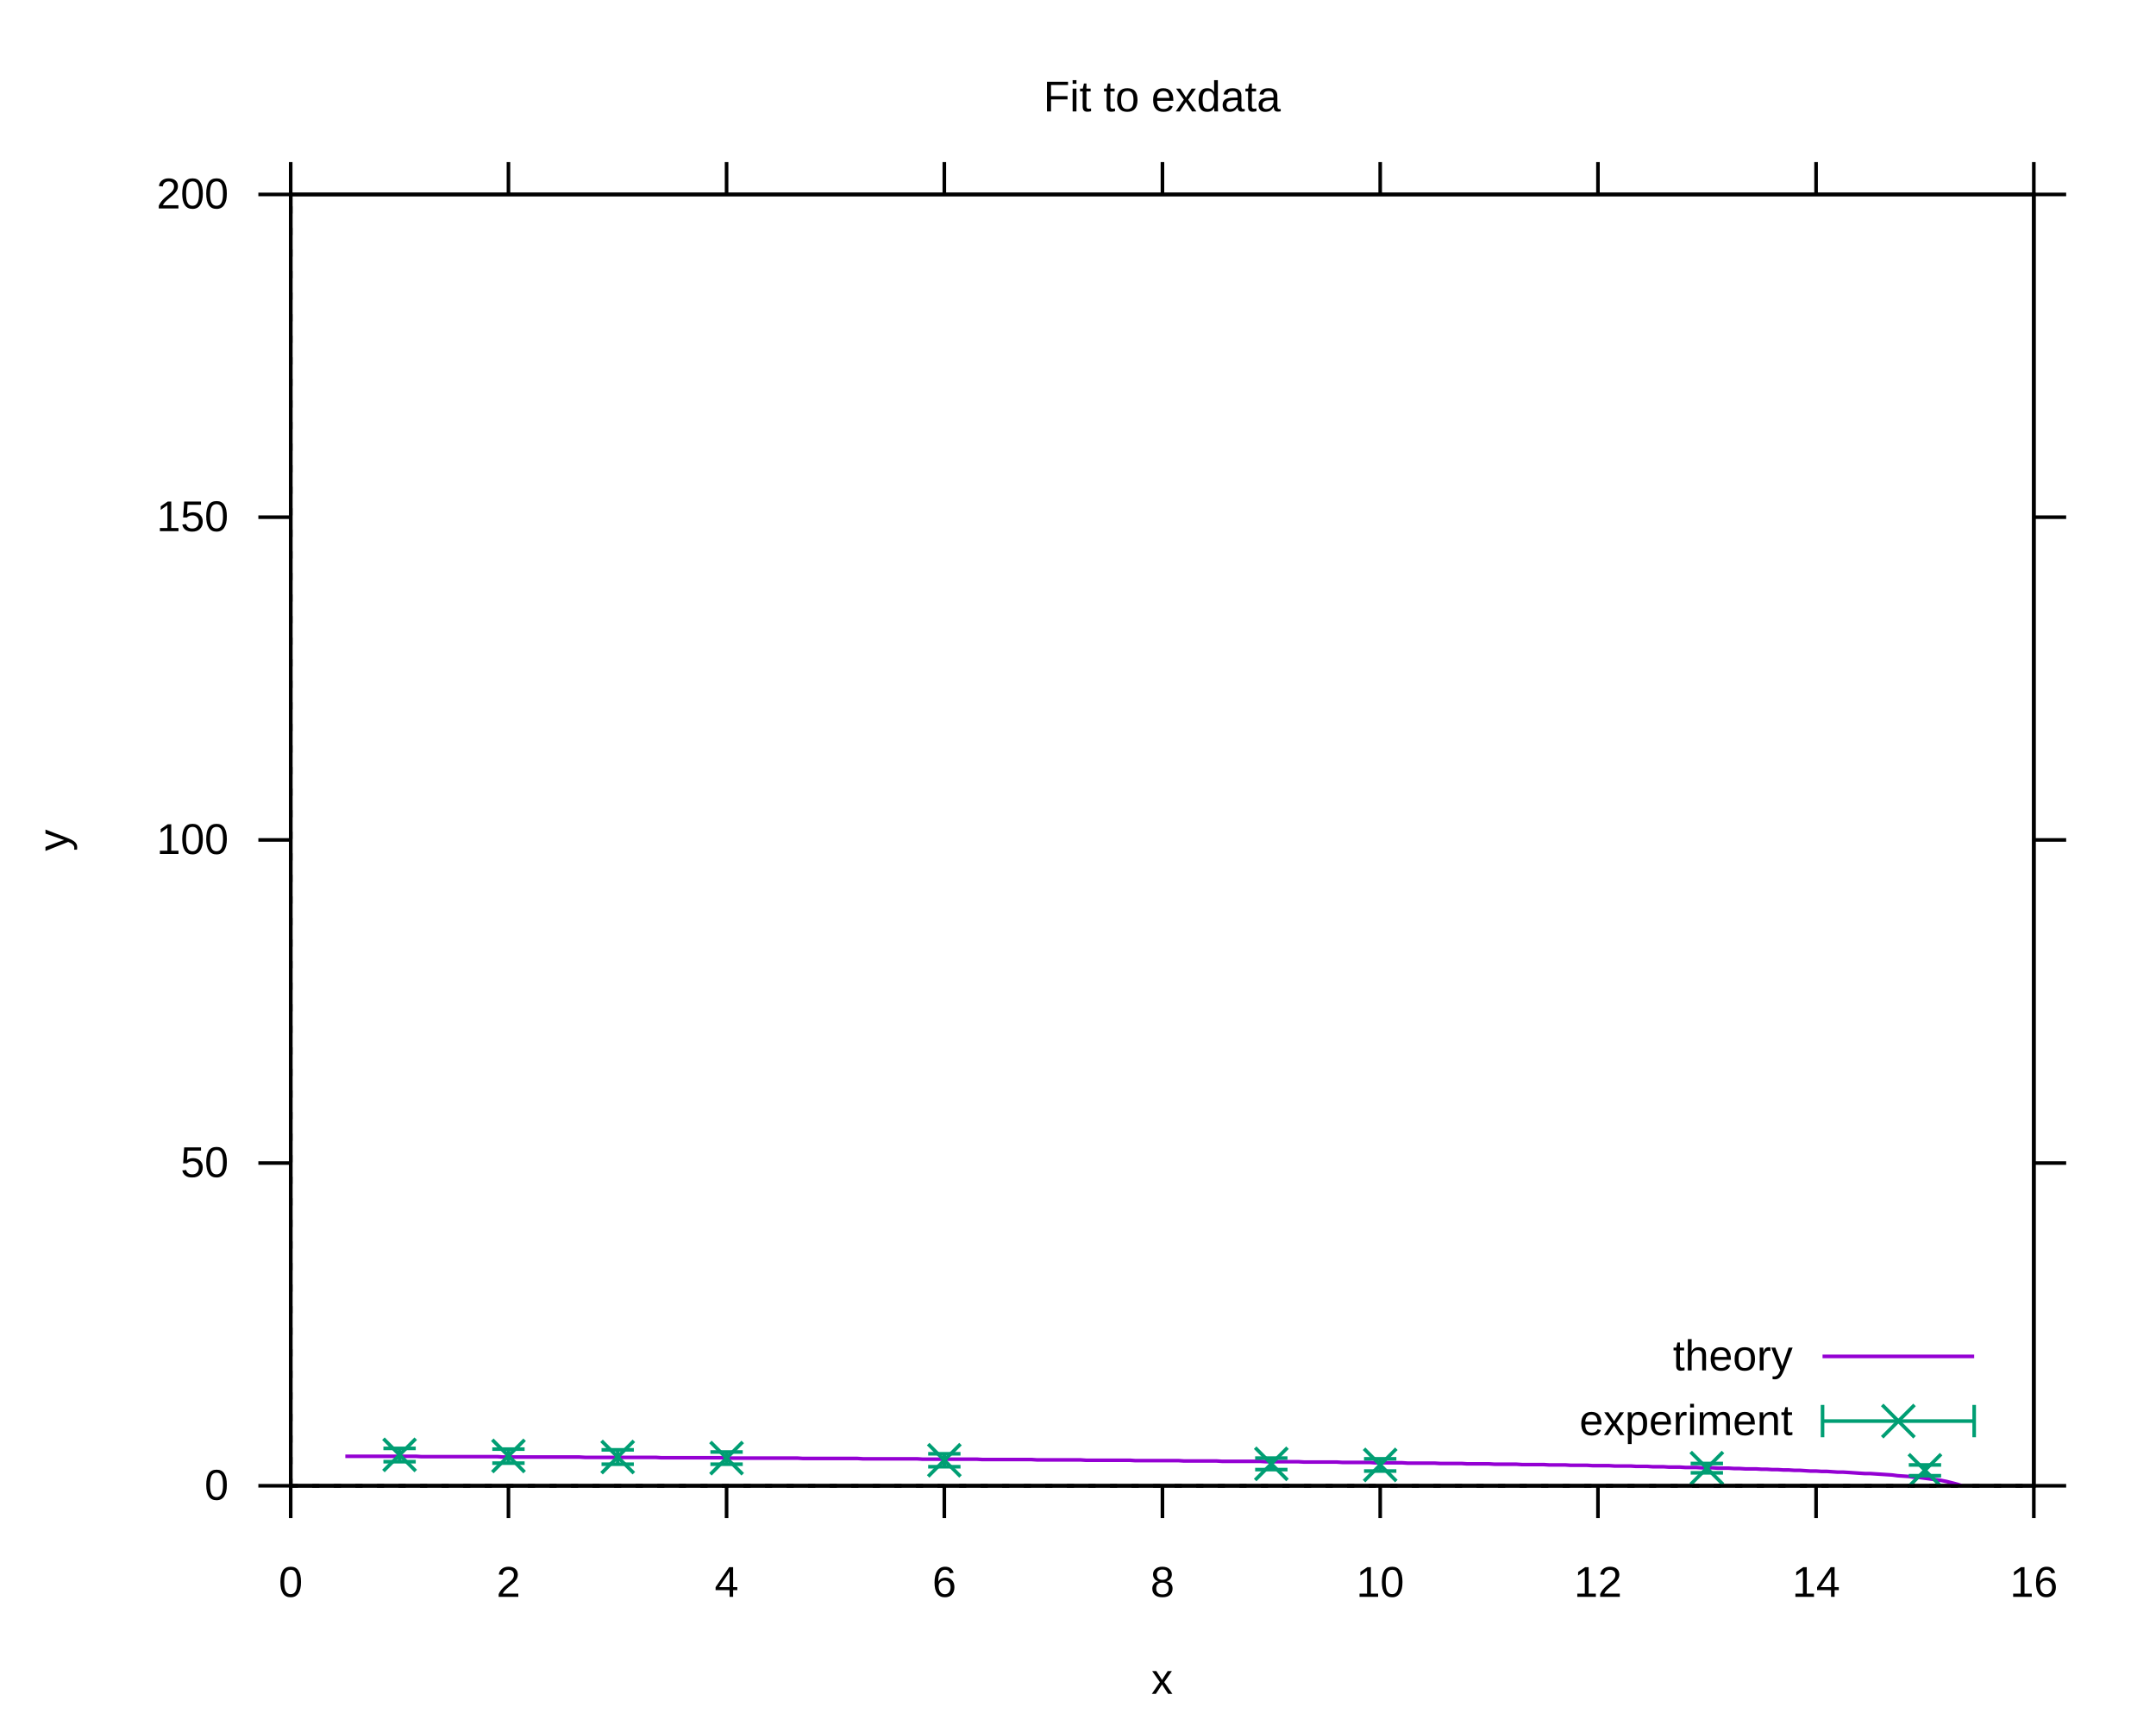
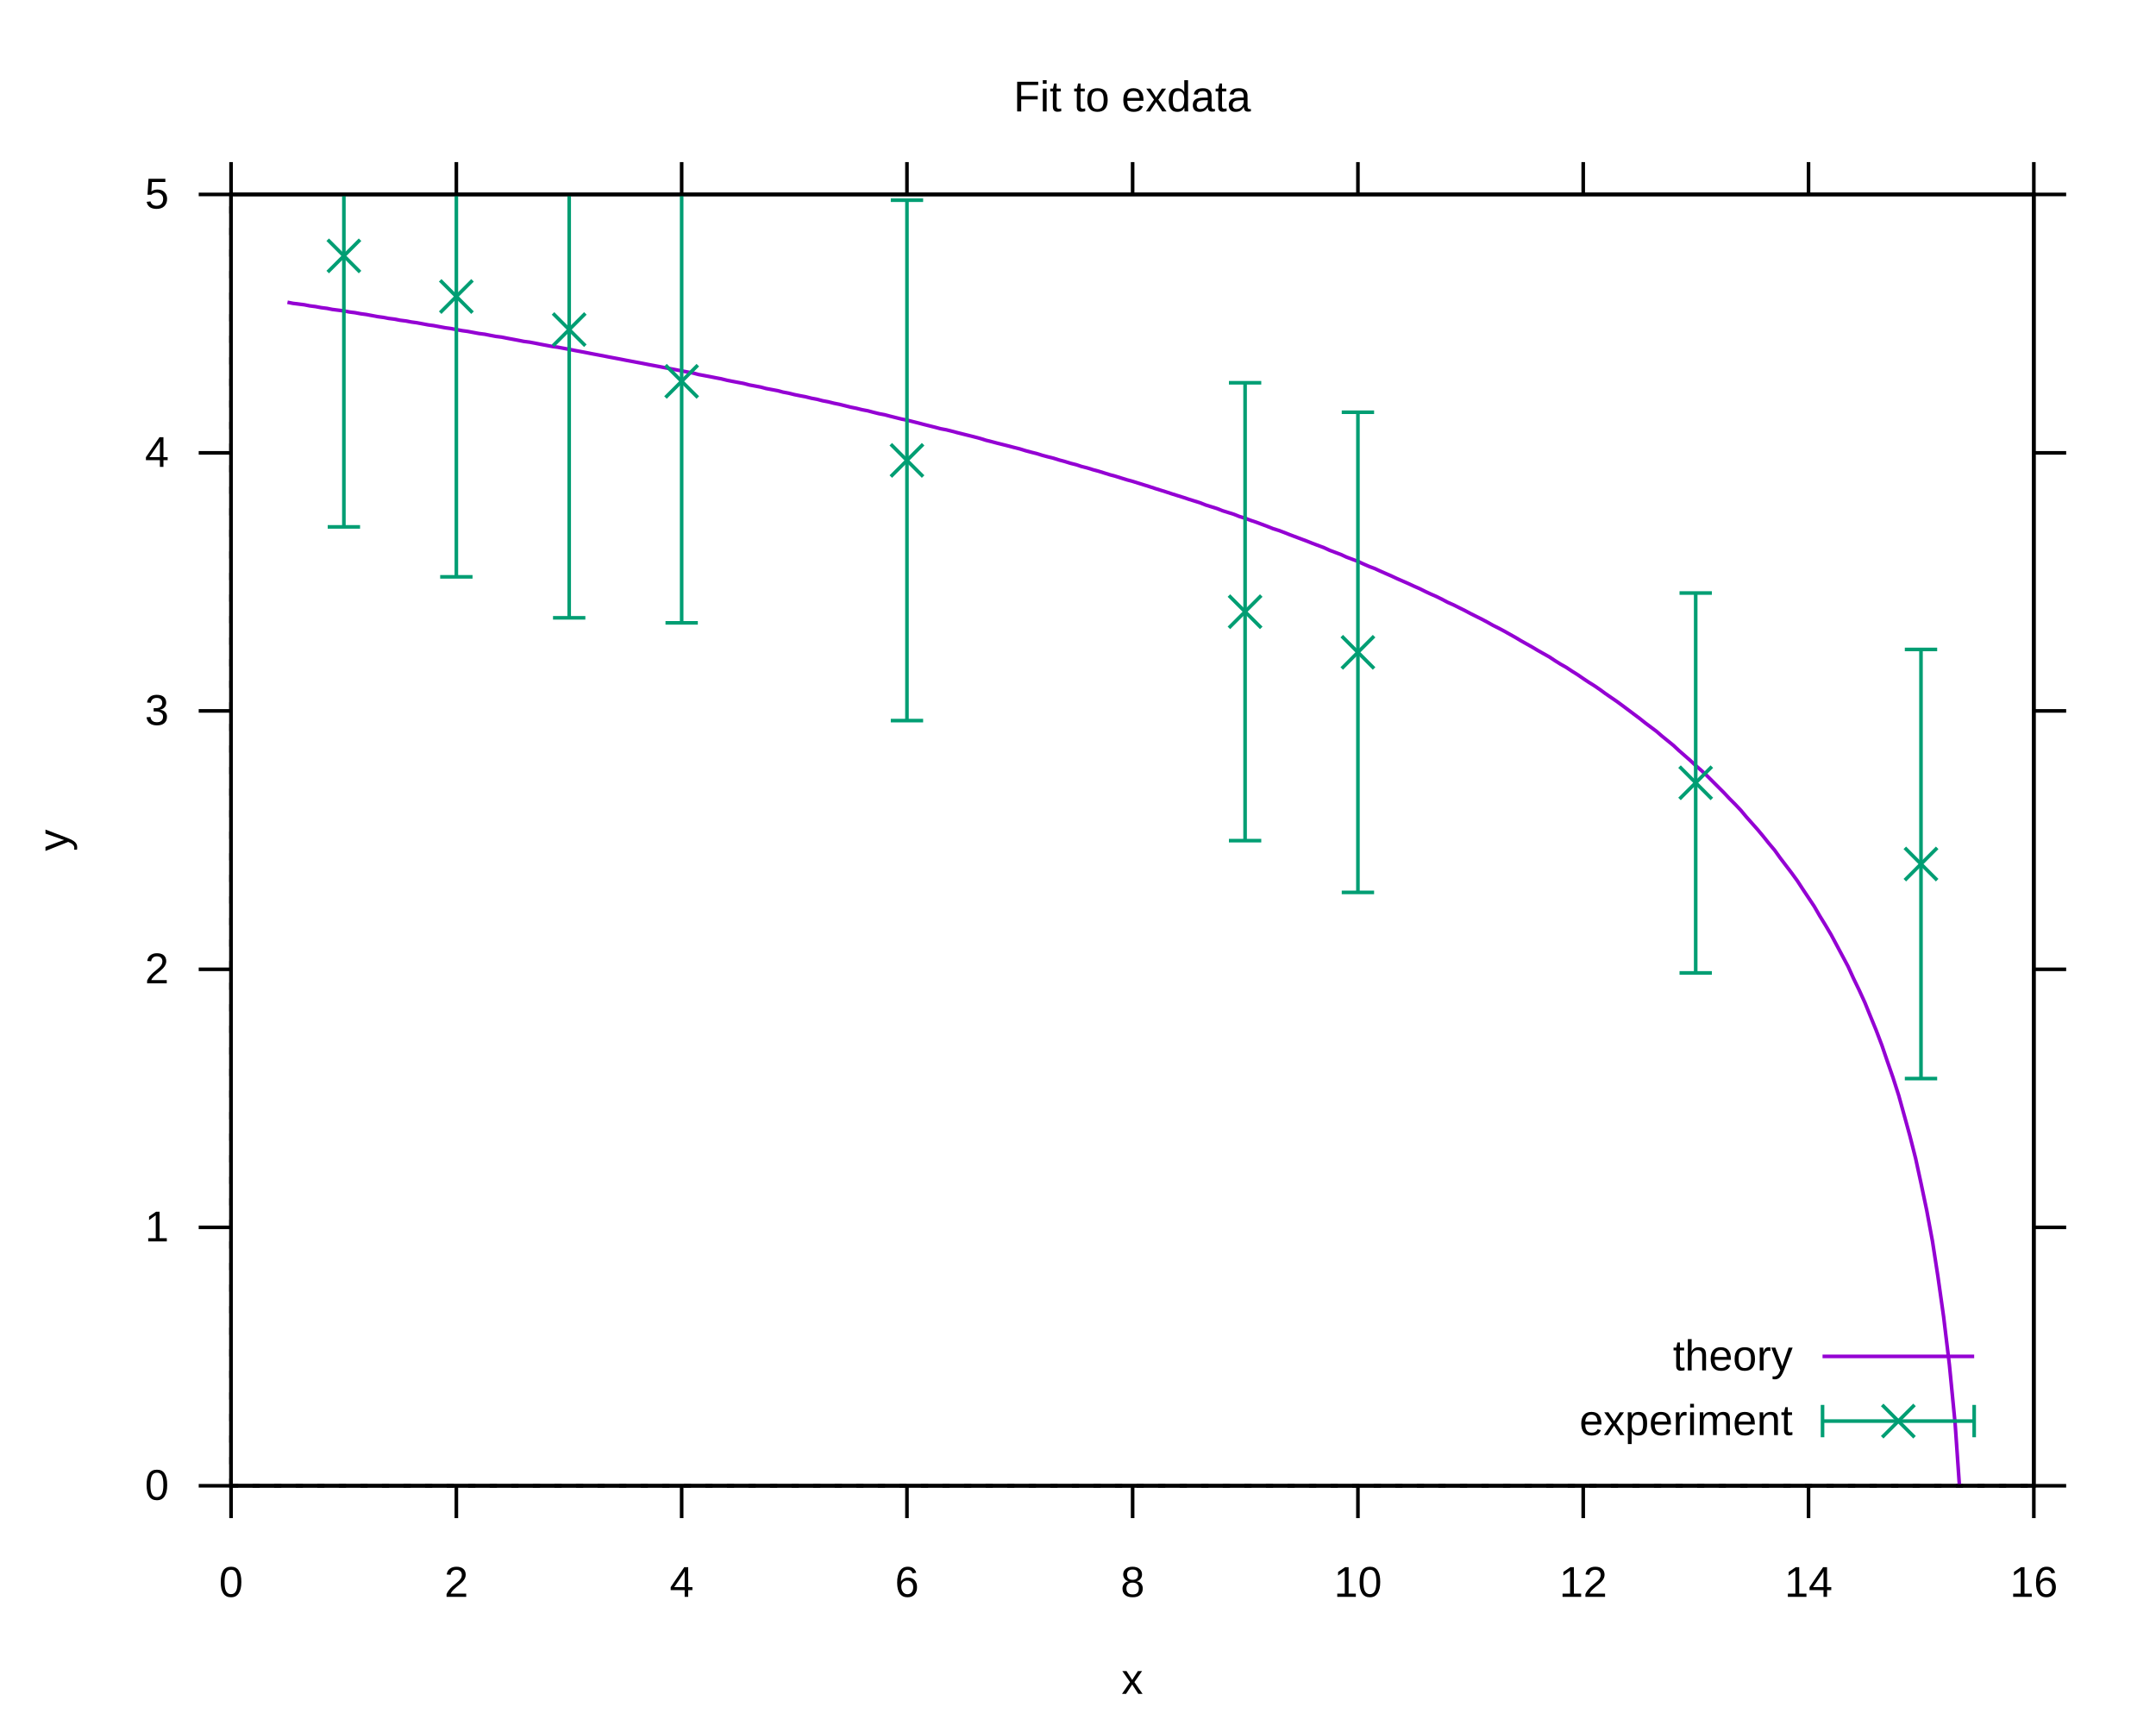
<svg xmlns="http://www.w3.org/2000/svg" xmlns:xlink="http://www.w3.org/1999/xlink" width="600" height="480" viewBox="0 0 600 480">
  <g id="gnuplot_canvas">
    <rect x="0" y="0" width="600" height="480" fill="none" />
    <defs>
      <circle id="gpDot" r="0.5" stroke-width="0.5" stroke="currentColor" />
      <path id="gpPt0" stroke-width="0.222" stroke="currentColor" d="M-1,0 h2 M0,-1 v2" />
      <path id="gpPt1" stroke-width="0.222" stroke="currentColor" d="M-1,-1 L1,1 M1,-1 L-1,1" />
      <path id="gpPt2" stroke-width="0.222" stroke="currentColor" d="M-1,0 L1,0 M0,-1 L0,1 M-1,-1 L1,1 M-1,1 L1,-1" />
      <rect id="gpPt3" stroke-width="0.222" stroke="currentColor" x="-1" y="-1" width="2" height="2" />
      <rect id="gpPt4" stroke-width="0.222" stroke="currentColor" fill="currentColor" x="-1" y="-1" width="2" height="2" />
      <circle id="gpPt5" stroke-width="0.222" stroke="currentColor" cx="0" cy="0" r="1" />
      <use xlink:href="#gpPt5" id="gpPt6" fill="currentColor" stroke="none" />
      <path id="gpPt7" stroke-width="0.222" stroke="currentColor" d="M0,-1.33 L-1.33,0.67 L1.33,0.67 z" />
      <use xlink:href="#gpPt7" id="gpPt8" fill="currentColor" stroke="none" />
      <use xlink:href="#gpPt7" id="gpPt9" stroke="currentColor" transform="rotate(180)" />
      <use xlink:href="#gpPt9" id="gpPt10" fill="currentColor" stroke="none" />
      <use xlink:href="#gpPt3" id="gpPt11" stroke="currentColor" transform="rotate(45)" />
      <use xlink:href="#gpPt11" id="gpPt12" fill="currentColor" stroke="none" />
      <path id="gpPt13" stroke-width="0.222" stroke="currentColor" d="M0,1.330 L1.265,0.411 L0.782,-1.067 L-0.782,-1.076 L-1.265,0.411 z" />
      <use xlink:href="#gpPt13" id="gpPt14" fill="currentColor" stroke="none" />
      <filter id="textbox" filterUnits="objectBoundingBox" x="0" y="0" height="1" width="1">
        <feFlood flood-color="white" flood-opacity="1" result="bgnd" />
        <feComposite in="SourceGraphic" in2="bgnd" operator="atop" />
      </filter>
      <filter id="greybox" filterUnits="objectBoundingBox" x="0" y="0" height="1" width="1">
        <feFlood flood-color="lightgrey" flood-opacity="1" result="grey" />
        <feComposite in="SourceGraphic" in2="grey" operator="atop" />
      </filter>
    </defs>
    <g fill="none" color="white" stroke="currentColor" stroke-width="1.00" stroke-linecap="butt" stroke-linejoin="miter">
</g>
    <g fill="none" color="black" stroke="currentColor" stroke-width="1.00" stroke-linecap="butt" stroke-linejoin="miter">
-       <path stroke="black" d="M80.9,413.4 L71.9,413.4 M566.0,413.4 L575.0,413.4  " />
-       <g transform="translate(63.6,417.3)" stroke="none" fill="black" font-family="Arial" font-size="12.00" text-anchor="end">
+       <path stroke="black" d="M64.3,413.4 L55.3,413.4 M566.0,413.4 L575.0,413.4  " />
+       <g transform="translate(47.0,417.3)" stroke="none" fill="black" font-family="Arial" font-size="12.00" text-anchor="end">
        <text>
          <tspan font-family="Arial"> 0</tspan>
        </text>
      </g>
    </g>
    <g fill="none" color="black" stroke="currentColor" stroke-width="1.00" stroke-linecap="butt" stroke-linejoin="miter">
-       <path stroke="black" d="M80.9,323.6 L71.9,323.6 M566.0,323.6 L575.0,323.6  " />
-       <g transform="translate(63.6,327.5)" stroke="none" fill="black" font-family="Arial" font-size="12.00" text-anchor="end">
-         <text>
-           <tspan font-family="Arial"> 50</tspan>
-         </text>
-       </g>
-     </g>
-     <g fill="none" color="black" stroke="currentColor" stroke-width="1.00" stroke-linecap="butt" stroke-linejoin="miter">
-       <path stroke="black" d="M80.9,233.7 L71.9,233.7 M566.0,233.7 L575.0,233.7  " />
-       <g transform="translate(63.6,237.6)" stroke="none" fill="black" font-family="Arial" font-size="12.00" text-anchor="end">
-         <text>
-           <tspan font-family="Arial"> 100</tspan>
-         </text>
-       </g>
-     </g>
-     <g fill="none" color="black" stroke="currentColor" stroke-width="1.00" stroke-linecap="butt" stroke-linejoin="miter">
-       <path stroke="black" d="M80.9,143.9 L71.9,143.9 M566.0,143.9 L575.0,143.9  " />
-       <g transform="translate(63.6,147.8)" stroke="none" fill="black" font-family="Arial" font-size="12.00" text-anchor="end">
-         <text>
-           <tspan font-family="Arial"> 150</tspan>
-         </text>
-       </g>
-     </g>
-     <g fill="none" color="black" stroke="currentColor" stroke-width="1.00" stroke-linecap="butt" stroke-linejoin="miter">
-       <path stroke="black" d="M80.9,54.1 L71.9,54.1 M566.0,54.1 L575.0,54.1  " />
-       <g transform="translate(63.6,58.0)" stroke="none" fill="black" font-family="Arial" font-size="12.00" text-anchor="end">
-         <text>
-           <tspan font-family="Arial"> 200</tspan>
-         </text>
-       </g>
-     </g>
-     <g fill="none" color="black" stroke="currentColor" stroke-width="1.00" stroke-linecap="butt" stroke-linejoin="miter">
-       <path stroke="black" d="M80.9,413.4 L80.9,422.4 M80.9,54.1 L80.9,45.1  " />
-       <g transform="translate(80.9,444.3)" stroke="none" fill="black" font-family="Arial" font-size="12.00" text-anchor="middle">
+       <path stroke="black" d="M64.3,341.5 L55.3,341.5 M566.0,341.5 L575.0,341.5  " />
+       <g transform="translate(47.0,345.4)" stroke="none" fill="black" font-family="Arial" font-size="12.00" text-anchor="end">
+         <text>
+           <tspan font-family="Arial"> 1</tspan>
+         </text>
+       </g>
+     </g>
+     <g fill="none" color="black" stroke="currentColor" stroke-width="1.00" stroke-linecap="butt" stroke-linejoin="miter">
+       <path stroke="black" d="M64.3,269.7 L55.3,269.7 M566.0,269.7 L575.0,269.7  " />
+       <g transform="translate(47.0,273.6)" stroke="none" fill="black" font-family="Arial" font-size="12.00" text-anchor="end">
+         <text>
+           <tspan font-family="Arial"> 2</tspan>
+         </text>
+       </g>
+     </g>
+     <g fill="none" color="black" stroke="currentColor" stroke-width="1.00" stroke-linecap="butt" stroke-linejoin="miter">
+       <path stroke="black" d="M64.3,197.8 L55.3,197.8 M566.0,197.8 L575.0,197.8  " />
+       <g transform="translate(47.0,201.7)" stroke="none" fill="black" font-family="Arial" font-size="12.00" text-anchor="end">
+         <text>
+           <tspan font-family="Arial"> 3</tspan>
+         </text>
+       </g>
+     </g>
+     <g fill="none" color="black" stroke="currentColor" stroke-width="1.00" stroke-linecap="butt" stroke-linejoin="miter">
+       <path stroke="black" d="M64.3,126.0 L55.3,126.0 M566.0,126.0 L575.0,126.0  " />
+       <g transform="translate(47.0,129.9)" stroke="none" fill="black" font-family="Arial" font-size="12.00" text-anchor="end">
+         <text>
+           <tspan font-family="Arial"> 4</tspan>
+         </text>
+       </g>
+     </g>
+     <g fill="none" color="black" stroke="currentColor" stroke-width="1.00" stroke-linecap="butt" stroke-linejoin="miter">
+       <path stroke="black" d="M64.3,54.1 L55.3,54.1 M566.0,54.1 L575.0,54.1  " />
+       <g transform="translate(47.0,58.0)" stroke="none" fill="black" font-family="Arial" font-size="12.00" text-anchor="end">
+         <text>
+           <tspan font-family="Arial"> 5</tspan>
+         </text>
+       </g>
+     </g>
+     <g fill="none" color="black" stroke="currentColor" stroke-width="1.00" stroke-linecap="butt" stroke-linejoin="miter">
+       <path stroke="black" d="M64.3,413.4 L64.3,422.4 M64.3,54.1 L64.3,45.1  " />
+       <g transform="translate(64.3,444.3)" stroke="none" fill="black" font-family="Arial" font-size="12.00" text-anchor="middle">
        <text>
          <tspan font-family="Arial"> 0</tspan>
        </text>
      </g>
    </g>
    <g fill="none" color="black" stroke="currentColor" stroke-width="1.00" stroke-linecap="butt" stroke-linejoin="miter">
-       <path stroke="black" d="M141.5,413.4 L141.5,422.4 M141.5,54.1 L141.5,45.1  " />
-       <g transform="translate(141.5,444.3)" stroke="none" fill="black" font-family="Arial" font-size="12.00" text-anchor="middle">
+       <path stroke="black" d="M127.0,413.4 L127.0,422.4 M127.0,54.1 L127.0,45.1  " />
+       <g transform="translate(127.0,444.3)" stroke="none" fill="black" font-family="Arial" font-size="12.00" text-anchor="middle">
        <text>
          <tspan font-family="Arial"> 2</tspan>
        </text>
      </g>
    </g>
    <g fill="none" color="black" stroke="currentColor" stroke-width="1.00" stroke-linecap="butt" stroke-linejoin="miter">
-       <path stroke="black" d="M202.2,413.4 L202.2,422.4 M202.2,54.1 L202.2,45.1  " />
-       <g transform="translate(202.2,444.3)" stroke="none" fill="black" font-family="Arial" font-size="12.00" text-anchor="middle">
+       <path stroke="black" d="M189.7,413.4 L189.7,422.4 M189.7,54.1 L189.7,45.1  " />
+       <g transform="translate(189.7,444.3)" stroke="none" fill="black" font-family="Arial" font-size="12.00" text-anchor="middle">
        <text>
          <tspan font-family="Arial"> 4</tspan>
        </text>
      </g>
    </g>
    <g fill="none" color="black" stroke="currentColor" stroke-width="1.00" stroke-linecap="butt" stroke-linejoin="miter">
-       <path stroke="black" d="M262.8,413.4 L262.8,422.4 M262.8,54.1 L262.8,45.1  " />
-       <g transform="translate(262.8,444.3)" stroke="none" fill="black" font-family="Arial" font-size="12.00" text-anchor="middle">
+       <path stroke="black" d="M252.4,413.4 L252.4,422.4 M252.4,54.1 L252.4,45.1  " />
+       <g transform="translate(252.4,444.3)" stroke="none" fill="black" font-family="Arial" font-size="12.00" text-anchor="middle">
        <text>
          <tspan font-family="Arial"> 6</tspan>
        </text>
      </g>
    </g>
    <g fill="none" color="black" stroke="currentColor" stroke-width="1.00" stroke-linecap="butt" stroke-linejoin="miter">
-       <path stroke="black" d="M323.5,413.4 L323.5,422.4 M323.5,54.1 L323.5,45.1  " />
-       <g transform="translate(323.5,444.3)" stroke="none" fill="black" font-family="Arial" font-size="12.00" text-anchor="middle">
+       <path stroke="black" d="M315.2,413.4 L315.2,422.4 M315.2,54.1 L315.2,45.1  " />
+       <g transform="translate(315.2,444.3)" stroke="none" fill="black" font-family="Arial" font-size="12.00" text-anchor="middle">
        <text>
          <tspan font-family="Arial"> 8</tspan>
        </text>
      </g>
    </g>
    <g fill="none" color="black" stroke="currentColor" stroke-width="1.00" stroke-linecap="butt" stroke-linejoin="miter">
-       <path stroke="black" d="M384.1,413.4 L384.1,422.4 M384.1,54.1 L384.1,45.1  " />
-       <g transform="translate(384.1,444.3)" stroke="none" fill="black" font-family="Arial" font-size="12.00" text-anchor="middle">
+       <path stroke="black" d="M377.9,413.4 L377.9,422.4 M377.9,54.1 L377.9,45.1  " />
+       <g transform="translate(377.9,444.3)" stroke="none" fill="black" font-family="Arial" font-size="12.00" text-anchor="middle">
        <text>
          <tspan font-family="Arial"> 10</tspan>
        </text>
      </g>
    </g>
    <g fill="none" color="black" stroke="currentColor" stroke-width="1.00" stroke-linecap="butt" stroke-linejoin="miter">
-       <path stroke="black" d="M444.7,413.4 L444.7,422.4 M444.7,54.1 L444.7,45.1  " />
-       <g transform="translate(444.7,444.3)" stroke="none" fill="black" font-family="Arial" font-size="12.00" text-anchor="middle">
+       <path stroke="black" d="M440.6,413.4 L440.6,422.4 M440.6,54.1 L440.6,45.1  " />
+       <g transform="translate(440.6,444.3)" stroke="none" fill="black" font-family="Arial" font-size="12.00" text-anchor="middle">
        <text>
          <tspan font-family="Arial"> 12</tspan>
        </text>
      </g>
    </g>
    <g fill="none" color="black" stroke="currentColor" stroke-width="1.00" stroke-linecap="butt" stroke-linejoin="miter">
-       <path stroke="black" d="M505.4,413.4 L505.4,422.4 M505.4,54.1 L505.4,45.1  " />
-       <g transform="translate(505.4,444.3)" stroke="none" fill="black" font-family="Arial" font-size="12.00" text-anchor="middle">
+       <path stroke="black" d="M503.3,413.4 L503.3,422.4 M503.3,54.1 L503.3,45.1  " />
+       <g transform="translate(503.3,444.3)" stroke="none" fill="black" font-family="Arial" font-size="12.00" text-anchor="middle">
        <text>
          <tspan font-family="Arial"> 14</tspan>
        </text>
      </g>
    </g>
    <g fill="none" color="black" stroke="currentColor" stroke-width="1.00" stroke-linecap="butt" stroke-linejoin="miter">
      <path stroke="black" d="M566.0,413.4 L566.0,422.4 M566.0,54.1 L566.0,45.1  " />
      <g transform="translate(566.0,444.3)" stroke="none" fill="black" font-family="Arial" font-size="12.00" text-anchor="middle">
        <text>
          <tspan font-family="Arial"> 16</tspan>
        </text>
      </g>
    </g>
    <g fill="none" color="black" stroke="currentColor" stroke-width="1.00" stroke-linecap="butt" stroke-linejoin="miter">
</g>
    <g fill="none" color="gray" stroke="currentColor" stroke-width="1.00" stroke-linecap="butt" stroke-linejoin="miter">
-       <path stroke="black" stroke-dasharray="2,4" d="M80.9,413.4 L566.0,413.4  " />
+       <path stroke="black" stroke-dasharray="2,4" d="M64.3,413.4 L566.0,413.4  " />
    </g>
    <g fill="none" color="gray" stroke="currentColor" stroke-width="1.00" stroke-linecap="butt" stroke-linejoin="miter">
-       <path stroke="black" stroke-dasharray="2,4" d="M80.9,413.4 L80.9,54.1  " />
-     </g>
-     <g fill="none" color="black" stroke="currentColor" stroke-width="1.00" stroke-linecap="butt" stroke-linejoin="miter">
-       <path stroke="black" d="M80.9,54.1 L80.9,413.4 L566.0,413.4 L566.0,54.1 L80.9,54.1 Z  " />
+       <path stroke="black" stroke-dasharray="2,4" d="M64.3,413.4 L64.3,54.1  " />
+     </g>
+     <g fill="none" color="black" stroke="currentColor" stroke-width="1.00" stroke-linecap="butt" stroke-linejoin="miter">
+       <path stroke="black" d="M64.3,54.1 L64.3,413.4 L566.0,413.4 L566.0,54.1 L64.3,54.1 Z  " />
    </g>
    <g fill="none" color="black" stroke="currentColor" stroke-width="1.00" stroke-linecap="butt" stroke-linejoin="miter">
      <g transform="translate(19.0,233.8) rotate(270)" stroke="none" fill="black" font-family="Arial" font-size="12.00" text-anchor="middle">
        <text>
          <tspan font-family="Arial">y</tspan>
        </text>
      </g>
    </g>
    <g fill="none" color="black" stroke="currentColor" stroke-width="1.00" stroke-linecap="butt" stroke-linejoin="miter">
-       <g transform="translate(323.4,471.3)" stroke="none" fill="black" font-family="Arial" font-size="12.00" text-anchor="middle">
+       <g transform="translate(315.1,471.3)" stroke="none" fill="black" font-family="Arial" font-size="12.00" text-anchor="middle">
        <text>
          <tspan font-family="Arial">x</tspan>
        </text>
      </g>
    </g>
    <g fill="none" color="black" stroke="currentColor" stroke-width="1.00" stroke-linecap="butt" stroke-linejoin="miter">
-       <g transform="translate(323.4,31.0)" stroke="none" fill="black" font-family="Arial" font-size="12.00" text-anchor="middle">
+       <g transform="translate(315.1,31.0)" stroke="none" fill="black" font-family="Arial" font-size="12.00" text-anchor="middle">
        <text>
          <tspan font-family="Arial">Fit to exdata</tspan>
        </text>
      </g>
    </g>
    <g fill="none" color="black" stroke="currentColor" stroke-width="1.00" stroke-linecap="butt" stroke-linejoin="miter">
</g>
    <g id="gnuplot_plot_1">
      <g fill="none" color="black" stroke="currentColor" stroke-width="1.00" stroke-linecap="butt" stroke-linejoin="miter">
        <g transform="translate(498.9,381.3)" stroke="none" fill="black" font-family="Arial" font-size="12.00" text-anchor="end">
          <text>
            <tspan font-family="Arial">theory</tspan>
          </text>
        </g>
      </g>
      <g fill="none" color="black" stroke="currentColor" stroke-width="1.00" stroke-linecap="butt" stroke-linejoin="miter">
-         <path stroke="rgb(148,   0, 211)" d="M507.2,377.4 L549.4,377.4 M96.1,405.2 L97.6,405.2 L99.1,405.2 L100.6,405.2 L102.1,405.2 L103.6,405.2   L105.2,405.2 L106.7,405.2 L108.2,405.2 L109.7,405.2 L111.2,405.2 L112.7,405.2 L114.3,405.2 L115.8,405.2   L117.3,405.3 L118.8,405.3 L120.3,405.3 L121.8,405.3 L123.3,405.3 L124.9,405.3 L126.4,405.3 L127.9,405.3   L129.4,405.3 L130.9,405.3 L132.4,405.3 L134.0,405.3 L135.5,405.3 L137.0,405.3 L138.5,405.3 L140.0,405.4   L141.5,405.4 L143.1,405.4 L144.6,405.4 L146.1,405.4 L147.6,405.4 L149.1,405.4 L150.6,405.4 L152.1,405.4   L153.7,405.4 L155.2,405.4 L156.7,405.4 L158.2,405.4 L159.7,405.4 L161.2,405.4 L162.8,405.5 L164.3,405.5   L165.8,405.5 L167.3,405.5 L168.8,405.5 L170.3,405.5 L171.9,405.5 L173.4,405.5 L174.9,405.5 L176.4,405.5   L177.9,405.5 L179.4,405.5 L181.0,405.5 L182.5,405.5 L184.0,405.6 L185.5,405.6 L187.0,405.6 L188.5,405.6   L190.0,405.6 L191.6,405.6 L193.1,405.6 L194.6,405.6 L196.1,405.6 L197.6,405.6 L199.1,405.6 L200.7,405.6   L202.2,405.6 L203.7,405.7 L205.2,405.7 L206.7,405.7 L208.2,405.7 L209.8,405.7 L211.3,405.7 L212.8,405.7   L214.3,405.7 L215.8,405.7 L217.3,405.7 L218.9,405.7 L220.4,405.7 L221.9,405.7 L223.4,405.8 L224.9,405.8   L226.4,405.8 L227.9,405.8 L229.5,405.8 L231.0,405.8 L232.5,405.8 L234.0,405.8 L235.5,405.8 L237.0,405.8   L238.6,405.8 L240.1,405.9 L241.6,405.9 L243.1,405.9 L244.6,405.9 L246.1,405.9 L247.7,405.9 L249.2,405.9   L250.7,405.9 L252.2,405.9 L253.7,405.9 L255.2,405.9 L256.7,406.0 L258.3,406.0 L259.8,406.0 L261.3,406.0   L262.8,406.0 L264.3,406.0 L265.8,406.0 L267.4,406.0 L268.9,406.0 L270.4,406.0 L271.9,406.0 L273.4,406.1   L274.9,406.1 L276.5,406.1 L278.0,406.1 L279.5,406.1 L281.0,406.1 L282.5,406.1 L284.0,406.1 L285.6,406.1   L287.1,406.1 L288.6,406.2 L290.1,406.2 L291.6,406.2 L293.1,406.2 L294.6,406.2 L296.2,406.2 L297.7,406.2   L299.2,406.2 L300.7,406.2 L302.2,406.3 L303.7,406.3 L305.3,406.3 L306.8,406.3 L308.3,406.3 L309.8,406.3   L311.3,406.3 L312.8,406.3 L314.4,406.3 L315.9,406.4 L317.4,406.4 L318.9,406.4 L320.4,406.4 L321.9,406.4   L323.4,406.4 L325.0,406.4 L326.5,406.4 L328.0,406.4 L329.5,406.5 L331.0,406.5 L332.5,406.5 L334.1,406.5   L335.6,406.5 L337.1,406.5 L338.6,406.5 L340.1,406.6 L341.6,406.6 L343.2,406.6 L344.7,406.6 L346.2,406.6   L347.7,406.6 L349.2,406.6 L350.7,406.6 L352.3,406.7 L353.8,406.7 L355.3,406.7 L356.8,406.7 L358.3,406.7   L359.8,406.7 L361.3,406.7 L362.9,406.8 L364.4,406.8 L365.9,406.8 L367.4,406.8 L368.9,406.8 L370.4,406.8   L372.0,406.8 L373.5,406.9 L375.0,406.9 L376.5,406.9 L378.0,406.9 L379.5,406.9 L381.1,406.9 L382.6,407.0   L384.1,407.0 L385.6,407.0 L387.1,407.0 L388.6,407.0 L390.2,407.0 L391.7,407.1 L393.2,407.1 L394.7,407.1   L396.2,407.1 L397.7,407.1 L399.2,407.1 L400.8,407.2 L402.3,407.2 L403.8,407.2 L405.3,407.2 L406.8,407.2   L408.3,407.3 L409.9,407.3 L411.4,407.3 L412.9,407.3 L414.4,407.3 L415.9,407.4 L417.4,407.4 L419.0,407.4   L420.5,407.4 L422.0,407.4 L423.5,407.5 L425.0,407.5 L426.5,407.5 L428.0,407.5 L429.6,407.5 L431.1,407.6   L432.6,407.6 L434.1,407.6 L435.6,407.6 L437.1,407.7 L438.7,407.7 L440.2,407.7 L441.7,407.7 L443.2,407.8   L444.7,407.8 L446.2,407.8 L447.8,407.8 L449.3,407.9 L450.8,407.9 L452.3,407.9 L453.8,407.9 L455.3,408.0   L456.9,408.0 L458.4,408.0 L459.9,408.1 L461.4,408.1 L462.9,408.1 L464.4,408.2 L465.9,408.2 L467.5,408.2   L469.0,408.3 L470.5,408.3 L472.0,408.3 L473.5,408.4 L475.0,408.4 L476.6,408.4 L478.1,408.5 L479.6,408.5   L481.1,408.5 L482.6,408.6 L484.1,408.6 L485.7,408.7 L487.2,408.7 L488.7,408.7 L490.2,408.8 L491.7,408.8   L493.2,408.9 L494.8,408.9 L496.3,409.0 L497.8,409.0 L499.3,409.1 L500.8,409.1 L502.3,409.2 L503.8,409.3   L505.4,409.3 L506.9,409.4 L508.4,409.4 L509.9,409.5 L511.4,409.6 L512.9,409.6 L514.5,409.7 L516.0,409.8   L517.5,409.9 L519.0,410.0 L520.5,410.0 L522.0,410.1 L523.6,410.2 L525.1,410.3 L526.6,410.4 L528.1,410.6   L529.6,410.7 L531.1,410.8 L532.6,411.0 L534.2,411.1 L535.7,411.3 L537.2,411.5 L538.7,411.7 L540.2,411.9   L541.7,412.2 L543.3,412.6 L544.8,413.0 L546.0,413.4  " />
+         <path stroke="rgb(148,   0, 211)" d="M507.2,377.4 L549.4,377.4 M80.0,84.1 L81.5,84.4 L83.1,84.6 L84.7,84.8 L86.2,85.1 L87.8,85.3   L89.4,85.6 L91.0,85.8 L92.5,86.1 L94.1,86.3 L95.7,86.5 L97.2,86.8 L98.8,87.0 L100.4,87.3   L101.9,87.5 L103.5,87.8 L105.1,88.1 L106.6,88.3 L108.2,88.6 L109.8,88.8 L111.3,89.1 L112.9,89.3   L114.5,89.6 L116.0,89.8 L117.6,90.1 L119.2,90.4 L120.7,90.6 L122.3,90.9 L123.9,91.2 L125.4,91.4   L127.0,91.7 L128.6,92.0 L130.1,92.2 L131.7,92.5 L133.3,92.8 L134.9,93.0 L136.4,93.3 L138.0,93.6   L139.6,93.8 L141.1,94.1 L142.7,94.4 L144.3,94.7 L145.8,95.0 L147.4,95.2 L149.0,95.5 L150.5,95.8   L152.1,96.1 L153.7,96.4 L155.2,96.6 L156.8,96.9 L158.4,97.2 L159.9,97.5 L161.5,97.8 L163.1,98.1   L164.6,98.4 L166.2,98.7 L167.8,99.0 L169.3,99.3 L170.9,99.6 L172.5,99.9 L174.0,100.2 L175.6,100.5   L177.2,100.8 L178.8,101.1 L180.3,101.4 L181.9,101.7 L183.5,102.0 L185.0,102.3 L186.6,102.6 L188.2,102.9   L189.7,103.2 L191.3,103.5 L192.9,103.8 L194.4,104.2 L196.0,104.5 L197.6,104.8 L199.1,105.1 L200.7,105.4   L202.3,105.8 L203.8,106.1 L205.4,106.4 L207.0,106.7 L208.5,107.1 L210.1,107.4 L211.7,107.7 L213.2,108.1   L214.8,108.4 L216.4,108.7 L217.9,109.1 L219.5,109.4 L221.1,109.8 L222.6,110.1 L224.2,110.4 L225.8,110.8   L227.4,111.1 L228.9,111.5 L230.5,111.8 L232.1,112.2 L233.6,112.5 L235.2,112.9 L236.8,113.3 L238.3,113.6   L239.9,114.0 L241.5,114.3 L243.0,114.7 L244.6,115.1 L246.2,115.4 L247.7,115.8 L249.3,116.2 L250.9,116.6   L252.4,116.9 L254.0,117.3 L255.6,117.7 L257.1,118.1 L258.7,118.5 L260.3,118.9 L261.8,119.3 L263.4,119.6   L265.0,120.0 L266.5,120.4 L268.1,120.8 L269.7,121.2 L271.3,121.6 L272.8,122.0 L274.4,122.5 L276.0,122.9   L277.5,123.3 L279.1,123.7 L280.7,124.1 L282.2,124.5 L283.8,124.9 L285.4,125.4 L286.9,125.8 L288.5,126.2   L290.1,126.7 L291.6,127.1 L293.2,127.5 L294.8,128.0 L296.3,128.4 L297.9,128.9 L299.5,129.3 L301.0,129.8   L302.6,130.2 L304.2,130.7 L305.7,131.1 L307.3,131.6 L308.9,132.1 L310.4,132.5 L312.0,133.0 L313.6,133.5   L315.1,133.9 L316.7,134.4 L318.3,134.9 L319.9,135.4 L321.4,135.9 L323.0,136.4 L324.6,136.9 L326.1,137.4   L327.7,137.9 L329.3,138.4 L330.8,138.9 L332.4,139.4 L334.0,139.9 L335.5,140.5 L337.1,141.0 L338.7,141.5   L340.2,142.1 L341.8,142.6 L343.4,143.1 L344.9,143.7 L346.5,144.2 L348.1,144.8 L349.6,145.3 L351.2,145.9   L352.8,146.5 L354.3,147.1 L355.9,147.6 L357.5,148.2 L359.0,148.8 L360.6,149.4 L362.2,150.0 L363.8,150.6   L365.3,151.2 L366.9,151.8 L368.5,152.4 L370.0,153.1 L371.6,153.7 L373.2,154.3 L374.7,155.0 L376.3,155.6   L377.9,156.2 L379.4,156.9 L381.0,157.6 L382.6,158.2 L384.1,158.9 L385.7,159.6 L387.3,160.3 L388.8,161.0   L390.4,161.7 L392.0,162.4 L393.5,163.1 L395.1,163.8 L396.7,164.6 L398.2,165.3 L399.8,166.0 L401.4,166.8   L402.9,167.6 L404.5,168.3 L406.1,169.1 L407.7,169.9 L409.2,170.7 L410.8,171.5 L412.4,172.3 L413.9,173.1   L415.5,174.0 L417.1,174.8 L418.6,175.6 L420.2,176.5 L421.8,177.4 L423.3,178.3 L424.9,179.2 L426.5,180.1   L428.0,181.0 L429.6,181.9 L431.2,182.8 L432.7,183.8 L434.3,184.8 L435.9,185.7 L437.4,186.7 L439.0,187.7   L440.6,188.8 L442.1,189.8 L443.7,190.8 L445.3,191.9 L446.8,193.0 L448.4,194.1 L450.0,195.2 L451.5,196.3   L453.1,197.5 L454.7,198.7 L456.3,199.9 L457.8,201.1 L459.4,202.3 L461.0,203.5 L462.5,204.8 L464.1,206.1   L465.7,207.4 L467.2,208.8 L468.8,210.2 L470.4,211.6 L471.9,213.0 L473.5,214.4 L475.1,215.9 L476.6,217.4   L478.2,219.0 L479.8,220.6 L481.3,222.2 L482.9,223.8 L484.5,225.5 L486.0,227.3 L487.6,229.1 L489.2,230.9   L490.7,232.7 L492.3,234.7 L493.9,236.6 L495.4,238.7 L497.0,240.8 L498.6,242.9 L500.2,245.1 L501.7,247.4   L503.3,249.8 L504.9,252.2 L506.4,254.8 L508.0,257.4 L509.6,260.1 L511.1,262.9 L512.7,265.9 L514.3,268.9   L515.8,272.2 L517.4,275.5 L519.0,279.0 L520.5,282.7 L522.1,286.6 L523.7,290.8 L525.2,295.2 L526.8,299.8   L528.4,304.8 L529.9,310.2 L531.5,316.0 L533.1,322.3 L534.6,329.2 L536.2,336.8 L537.8,345.4 L539.3,355.1   L540.9,366.4 L542.5,379.7 L544.1,396.1 L545.3,413.4  " />
      </g>
    </g>
    <g id="gnuplot_plot_2">
      <g fill="none" color="black" stroke="currentColor" stroke-width="1.00" stroke-linecap="butt" stroke-linejoin="miter">
        <g transform="translate(498.9,399.3)" stroke="none" fill="black" font-family="Arial" font-size="12.00" text-anchor="end">
          <text>
            <tspan font-family="Arial">experiment</tspan>
          </text>
        </g>
      </g>
      <g fill="none" color="black" stroke="currentColor" stroke-width="1.00" stroke-linecap="butt" stroke-linejoin="miter">
-         <path stroke="rgb(  0, 158, 115)" d="M507.2,395.4 L549.4,395.4 M507.2,390.9 L507.2,399.9 M549.4,390.9 L549.4,399.9 M111.2,406.7 L111.2,403.0   M106.7,406.7 L115.7,406.7 M106.7,403.0 L115.7,403.0 M141.5,407.1 L141.5,403.2 M137.0,407.1 L146.0,407.1   M137.0,403.2 L146.0,403.2 M171.9,407.4 L171.9,403.4 M167.4,407.4 L176.4,407.4 M167.4,403.4 L176.4,403.4   M202.2,407.4 L202.2,404.0 M197.7,407.4 L206.7,407.4 M197.7,404.0 L206.7,404.0 M262.8,408.1 L262.8,404.5   M258.3,408.1 L267.3,408.1 M258.3,404.5 L267.3,404.5 M353.8,408.9 L353.8,405.7 M349.3,408.9 L358.3,408.9   M349.3,405.7 L358.3,405.7 M384.1,409.3 L384.1,405.9 M379.6,409.3 L388.6,409.3 M379.6,405.9 L388.6,405.9   M475.0,409.8 L475.0,407.2 M470.5,409.8 L479.5,409.8 M470.5,407.2 L479.5,407.2 M535.7,410.6 L535.7,407.6   M531.2,410.6 L540.2,410.6 M531.2,407.6 L540.2,407.6  " />
-         <use xlink:href="#gpPt1" transform="translate(111.2,404.8) scale(4.50)" color="rgb(  0, 158, 115)" />
-         <use xlink:href="#gpPt1" transform="translate(141.5,405.1) scale(4.50)" color="rgb(  0, 158, 115)" />
-         <use xlink:href="#gpPt1" transform="translate(171.9,405.4) scale(4.50)" color="rgb(  0, 158, 115)" />
-         <use xlink:href="#gpPt1" transform="translate(202.2,405.7) scale(4.50)" color="rgb(  0, 158, 115)" />
-         <use xlink:href="#gpPt1" transform="translate(262.8,406.3) scale(4.50)" color="rgb(  0, 158, 115)" />
-         <use xlink:href="#gpPt1" transform="translate(353.8,407.3) scale(4.50)" color="rgb(  0, 158, 115)" />
-         <use xlink:href="#gpPt1" transform="translate(384.1,407.6) scale(4.50)" color="rgb(  0, 158, 115)" />
-         <use xlink:href="#gpPt1" transform="translate(475.0,408.5) scale(4.50)" color="rgb(  0, 158, 115)" />
-         <use xlink:href="#gpPt1" transform="translate(535.7,409.1) scale(4.50)" color="rgb(  0, 158, 115)" />
+         <path stroke="rgb(  0, 158, 115)" d="M507.2,395.4 L549.4,395.4 M507.2,390.9 L507.2,399.9 M549.4,390.9 L549.4,399.9 M95.7,146.6 L95.7,54.1   M91.2,146.6 L100.2,146.6 M127.0,160.5 L127.0,54.1 M122.5,160.5 L131.5,160.5 M158.4,171.9 L158.4,54.1   M153.9,171.9 L162.9,171.9 M189.7,173.3 L189.7,54.1 M185.2,173.3 L194.2,173.3 M252.4,200.5 L252.4,55.7   M247.9,200.5 L256.9,200.5 M247.9,55.7 L256.9,55.7 M346.5,233.9 L346.5,106.5 M342.0,233.9 L351.0,233.9   M342.0,106.5 L351.0,106.5 M377.9,248.3 L377.9,114.7 M373.4,248.3 L382.4,248.3 M373.4,114.7 L382.4,114.7   M471.9,270.7 L471.9,165.0 M467.4,270.7 L476.4,270.7 M467.4,165.0 L476.4,165.0 M534.6,300.1 L534.6,180.7   M530.1,300.1 L539.1,300.1 M530.1,180.7 L539.1,180.7  " />
+         <use xlink:href="#gpPt1" transform="translate(95.7,71.2) scale(4.50)" color="rgb(  0, 158, 115)" />
+         <use xlink:href="#gpPt1" transform="translate(127.0,82.5) scale(4.50)" color="rgb(  0, 158, 115)" />
+         <use xlink:href="#gpPt1" transform="translate(158.4,91.7) scale(4.50)" color="rgb(  0, 158, 115)" />
+         <use xlink:href="#gpPt1" transform="translate(189.7,106.1) scale(4.50)" color="rgb(  0, 158, 115)" />
+         <use xlink:href="#gpPt1" transform="translate(252.4,128.1) scale(4.50)" color="rgb(  0, 158, 115)" />
+         <use xlink:href="#gpPt1" transform="translate(346.5,170.2) scale(4.50)" color="rgb(  0, 158, 115)" />
+         <use xlink:href="#gpPt1" transform="translate(377.9,181.5) scale(4.50)" color="rgb(  0, 158, 115)" />
+         <use xlink:href="#gpPt1" transform="translate(471.9,217.8) scale(4.50)" color="rgb(  0, 158, 115)" />
+         <use xlink:href="#gpPt1" transform="translate(534.6,240.4) scale(4.50)" color="rgb(  0, 158, 115)" />
        <use xlink:href="#gpPt1" transform="translate(528.3,395.4) scale(4.50)" color="rgb(  0, 158, 115)" />
      </g>
    </g>
    <g fill="none" color="white" stroke="rgb(  0, 158, 115)" stroke-width="2.00" stroke-linecap="butt" stroke-linejoin="miter">
</g>
    <g fill="none" color="black" stroke="currentColor" stroke-width="2.00" stroke-linecap="butt" stroke-linejoin="miter">
</g>
    <g fill="none" color="black" stroke="black" stroke-width="1.00" stroke-linecap="butt" stroke-linejoin="miter">
</g>
    <g fill="none" color="black" stroke="currentColor" stroke-width="1.00" stroke-linecap="butt" stroke-linejoin="miter">
-       <path stroke="black" d="M80.9,54.1 L80.9,413.4 L566.0,413.4 L566.0,54.1 L80.9,54.1 Z  " />
+       <path stroke="black" d="M64.3,54.1 L64.3,413.4 L566.0,413.4 L566.0,54.1 L64.3,54.1 Z  " />
    </g>
    <g fill="none" color="black" stroke="currentColor" stroke-width="1.00" stroke-linecap="butt" stroke-linejoin="miter">
</g>
  </g>
</svg>
